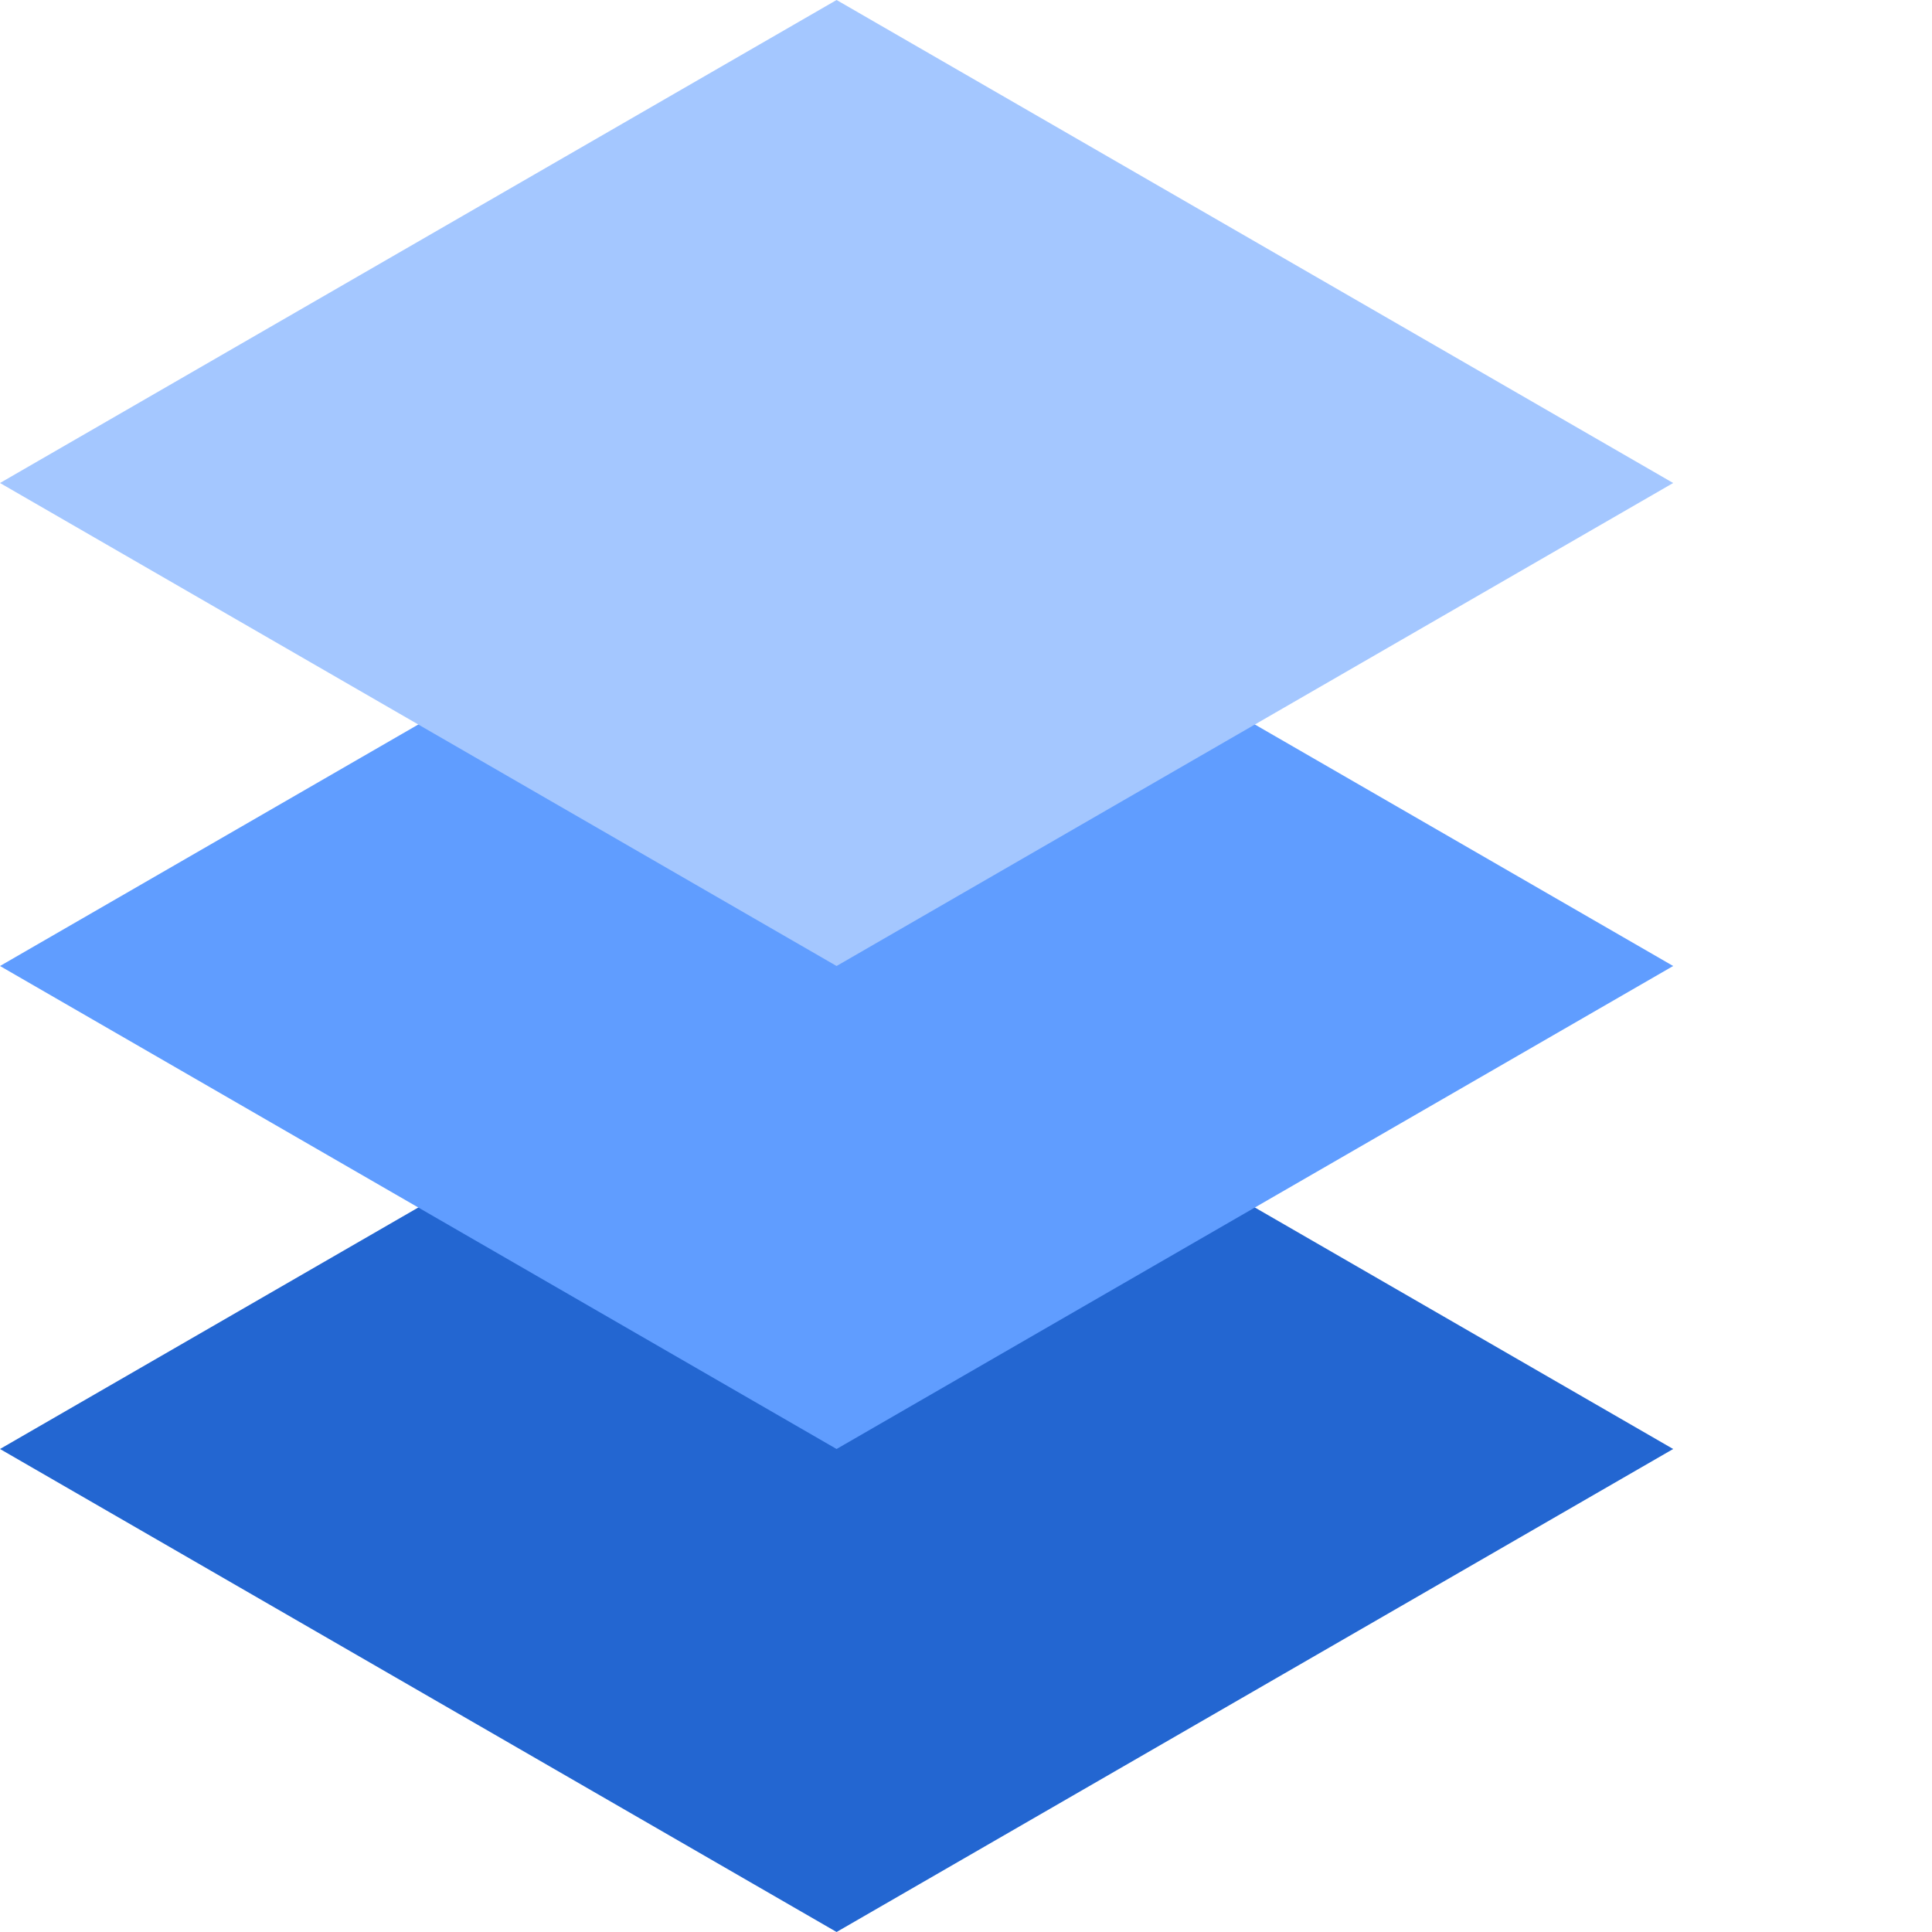
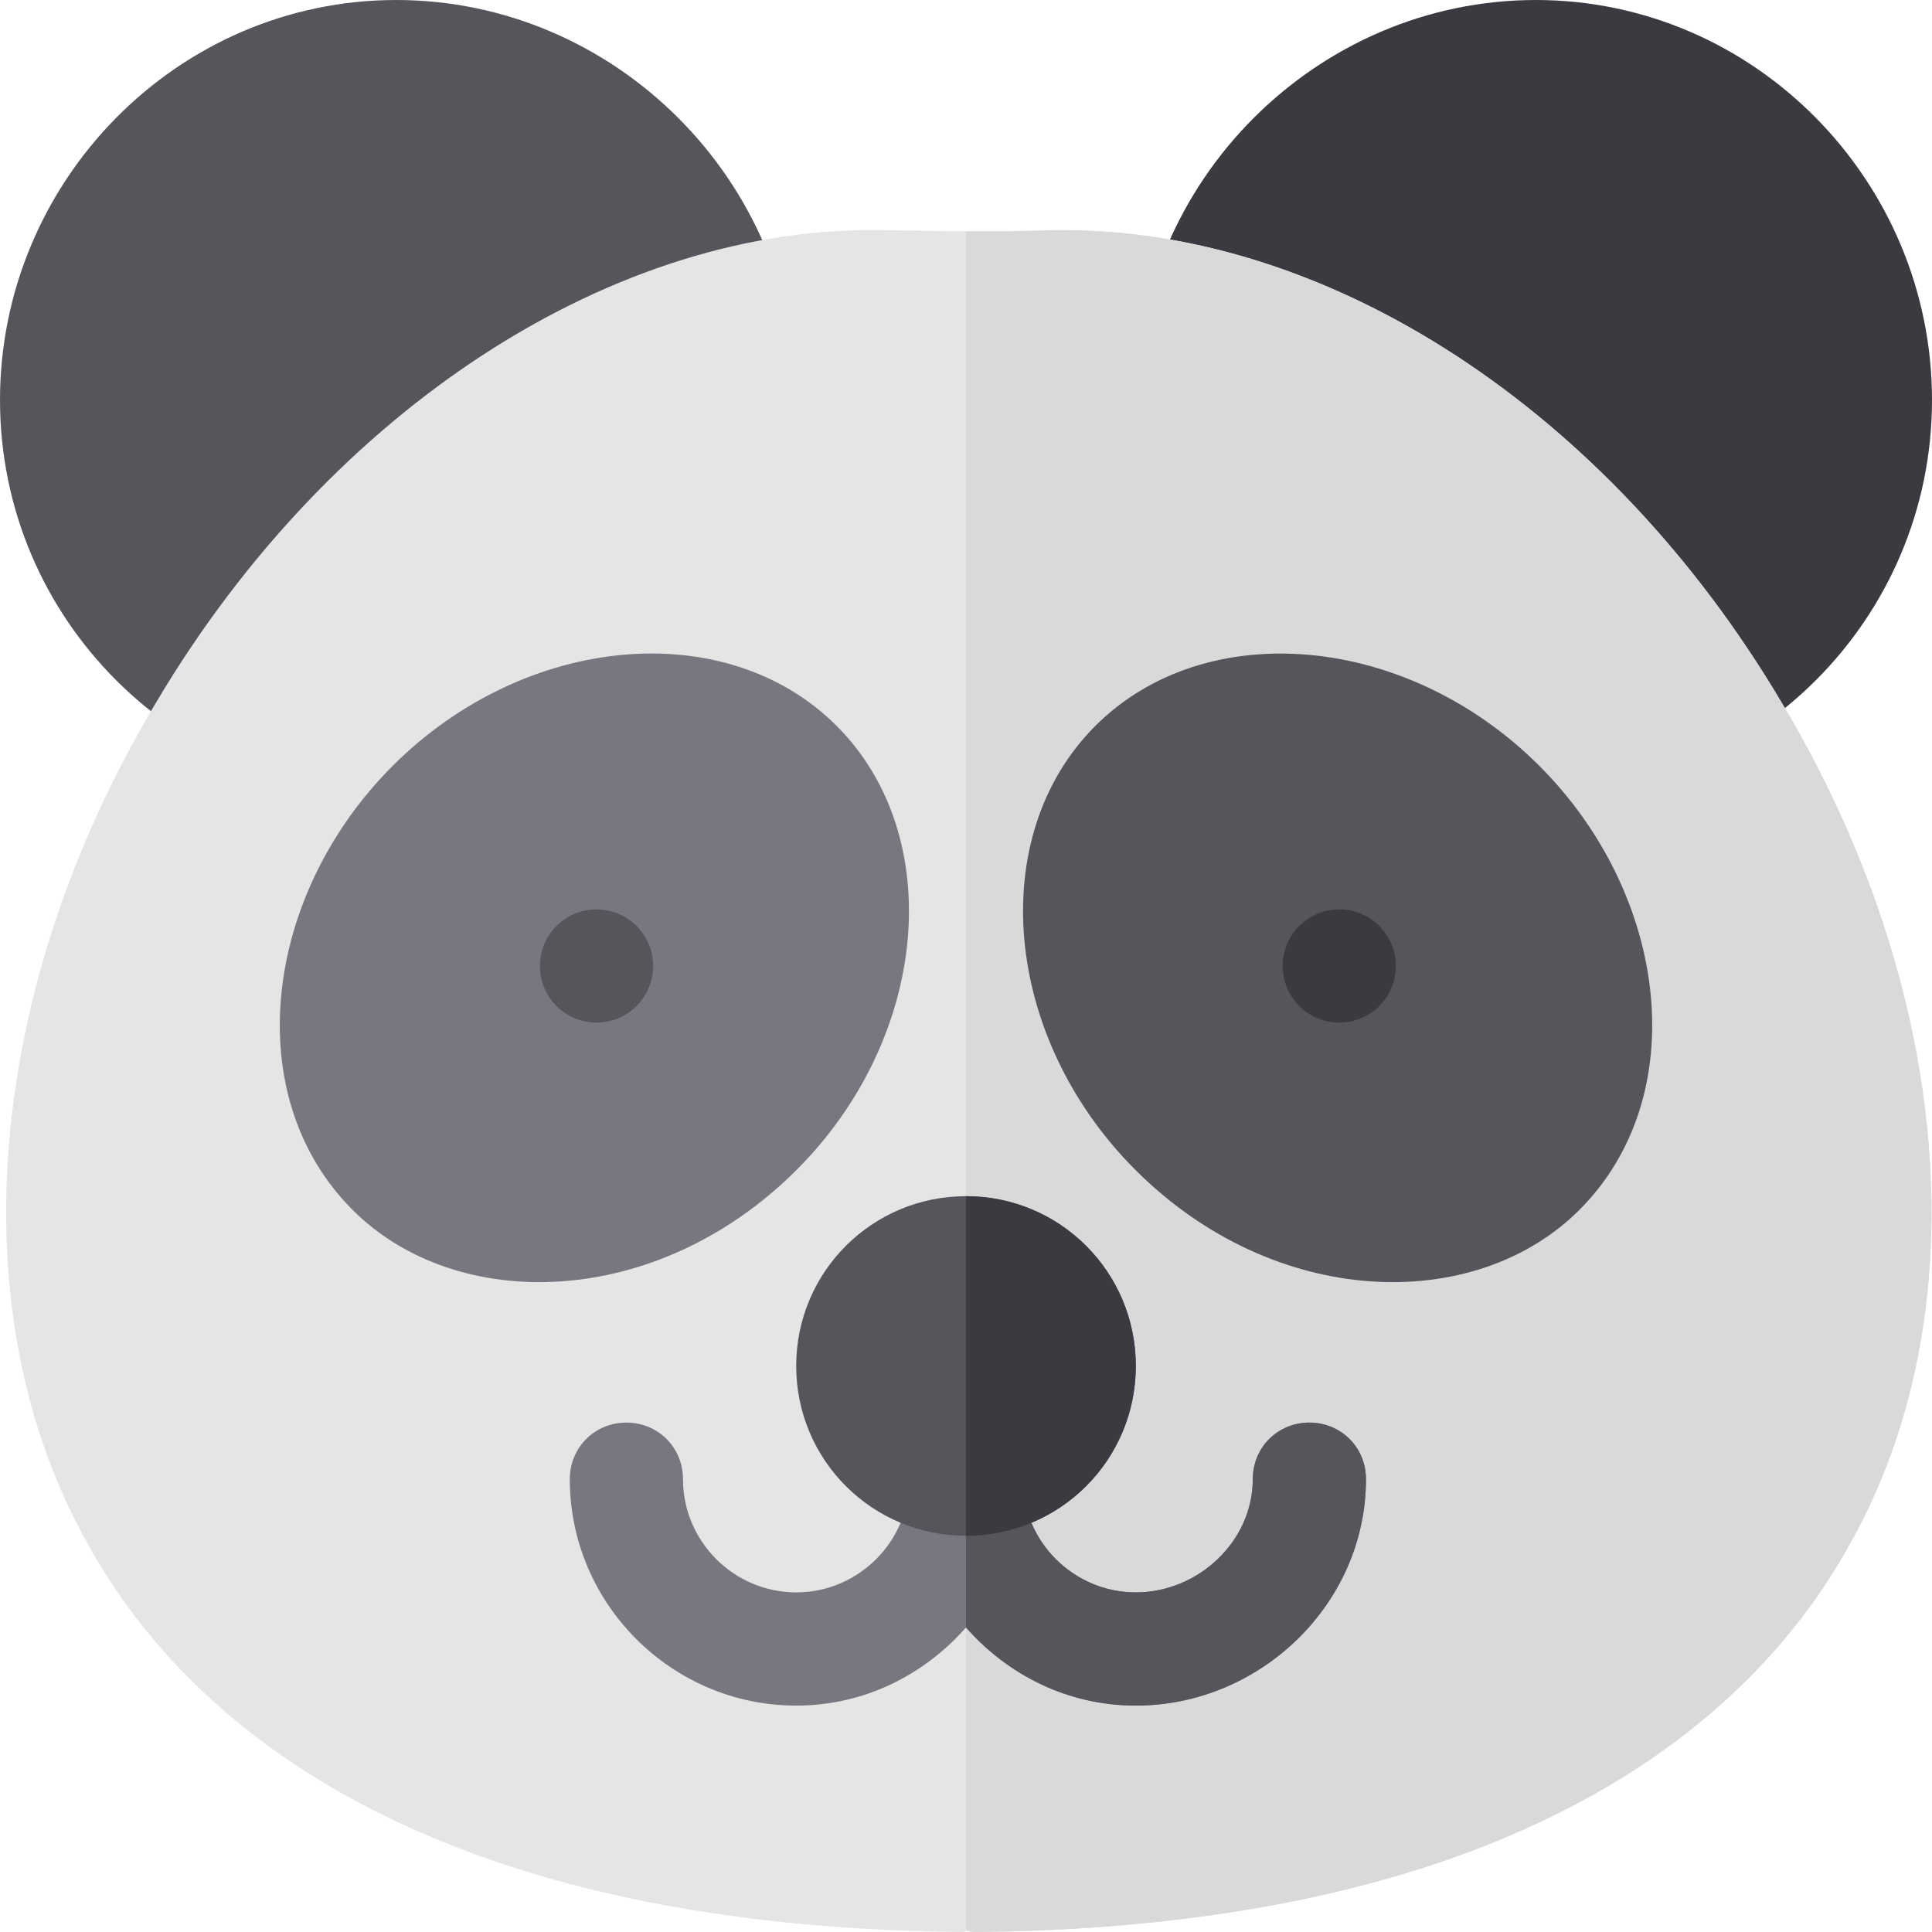
- <svg xmlns="http://www.w3.org/2000/svg" version="1.1" width="256" height="256" viewbox="0 0 949 256">
-   <path fill="#2366d1" d="M110.851 128L221.703 192L110.851 256L0 192Z" />
-   <path fill="#609dff" d="M110.851 64L221.703 128L110.851 192L0 128Z" />
-   <path fill="#a4c7ff" d="M110.851 0L221.703 64L110.851 128L0 64Z" />
+ <svg xmlns="http://www.w3.org/2000/svg" version="1.1" id="Capa_1" x="0px" y="0px" viewBox="0 0 512 512" style="enable-background:new 0 0 512 512;" xml:space="preserve">
+   <path style="fill:#57555C;" d="M105,211L105,211C47.01,211,0,163.99,0,106l0,0C0,48.01,47.01,0,105,0l0,0c57.99,0,106,48.01,106,106  l0,0C211,163.99,162.99,211,105,211z" />
+   <path style="fill:#3C3A41;" d="M407,211L407,211c-57.99,0-106-47.01-106-105l0,0C301,48.01,349.01,0,407,0l0,0  c57.99,0,105,48.01,105,106l0,0C512,163.99,464.99,211,407,211z" />
+   <path style="fill:#E5E5E5;" d="M472.099,186.099C426.2,108.699,352.599,61,281.8,61h-2.699c-7.5,0.3-15.3,0.3-23.101,0.3  c-7.2,0-14.7-0.3-21.899-0.3C163.299,59.5,87.9,107.8,41.4,186.099c-45.6,76.2-52.5,162.401-17.999,223.3  C48.9,455.6,110.799,510.5,254.5,512c0.599,0,1.199,0,1.5-0.3c0.3,0,0.3,0,0.601,0c0.899,0.3,1.5,0.3,2.399,0.3  c143.701-1.5,205.6-56.4,231.101-102.601C524.599,348.5,517.7,262.299,472.099,186.099z" />
+   <path style="fill:#D9D9D9;" d="M490.101,409.399C464.599,455.6,402.7,510.5,258.999,512c-0.899,0-1.5,0-2.399-0.3  c-0.3,0-0.3,0-0.601,0V61.3c7.8,0,15.601,0,23.101-0.3h2.699c70.8,0,144.401,47.699,190.3,125.099  C517.7,262.299,524.599,348.5,490.101,409.399z" />
+   <path style="fill:#787780;" d="M93.442,320.633c-30.082-30.052-23.798-83.257,10.605-117.66  c35.083-35.098,88.437-39.873,117.675-10.605c29.238,29.238,24.478,82.577-10.605,117.66  C174.063,347.082,121.015,348.237,93.442,320.633z" />
+   <path style="fill:#57555C;" d="M300.883,310.027c-35.083-35.083-39.844-88.422-10.605-117.66s82.592-24.492,117.675,10.605  c34.416,34.416,40.676,87.62,10.605,117.66C390.846,348.345,337.78,346.952,300.883,310.027z" />
+   <path style="fill:#787780;" d="M362,392c0,32.999-28.001,60-61,60c-17.999,0-33.9-8.101-45-20.7c-11.1,12.599-27.001,20.7-45,20.7  c-32.999,0-60-27.001-60-60c0-8.401,6.599-15,15-15s15,6.599,15,15c0,16.5,13.5,30,30,30s30-13.5,30-30c0-8.401,6.599-15,15-15  s15,6.599,15,15c0,16.5,13.5,30,30,30s31-13.5,31-30c0-8.401,6.599-15,15-15S362,383.599,362,392z" />
+   <g>
+     <path style="fill:#57555C;" d="M362,392c0,32.999-28.001,60-61,60c-17.999,0-33.9-8.101-45-20.7V377c8.401,0,15,6.599,15,15   c0,16.5,13.5,30,30,30s31-13.5,31-30c0-8.401,6.599-15,15-15S362,383.599,362,392z" />
+     <circle style="fill:#57555C;" cx="158.08" cy="256" r="15" />
+   </g>
+   <circle style="fill:#3C3A41;" cx="354.92" cy="256" r="15" />
+   <path style="fill:#57555C;" d="M256,317c-24.901,0-45,20.099-45,45c0,24.899,20.099,45,45,45s45-20.101,45-45  C301,337.099,280.901,317,256,317z" />
+   <path style="fill:#3C3A41;" d="M301,362c0,24.899-20.099,45-45,45v-90C280.901,317,301,337.099,301,362z" />
+   <g>
+ </g>
+   <g>
+ </g>
+   <g>
+ </g>
+   <g>
+ </g>
+   <g>
+ </g>
+   <g>
+ </g>
+   <g>
+ </g>
+   <g>
+ </g>
+   <g>
+ </g>
+   <g>
+ </g>
+   <g>
+ </g>
+   <g>
+ </g>
+   <g>
+ </g>
+   <g>
+ </g>
+   <g>
+ </g>
</svg>
